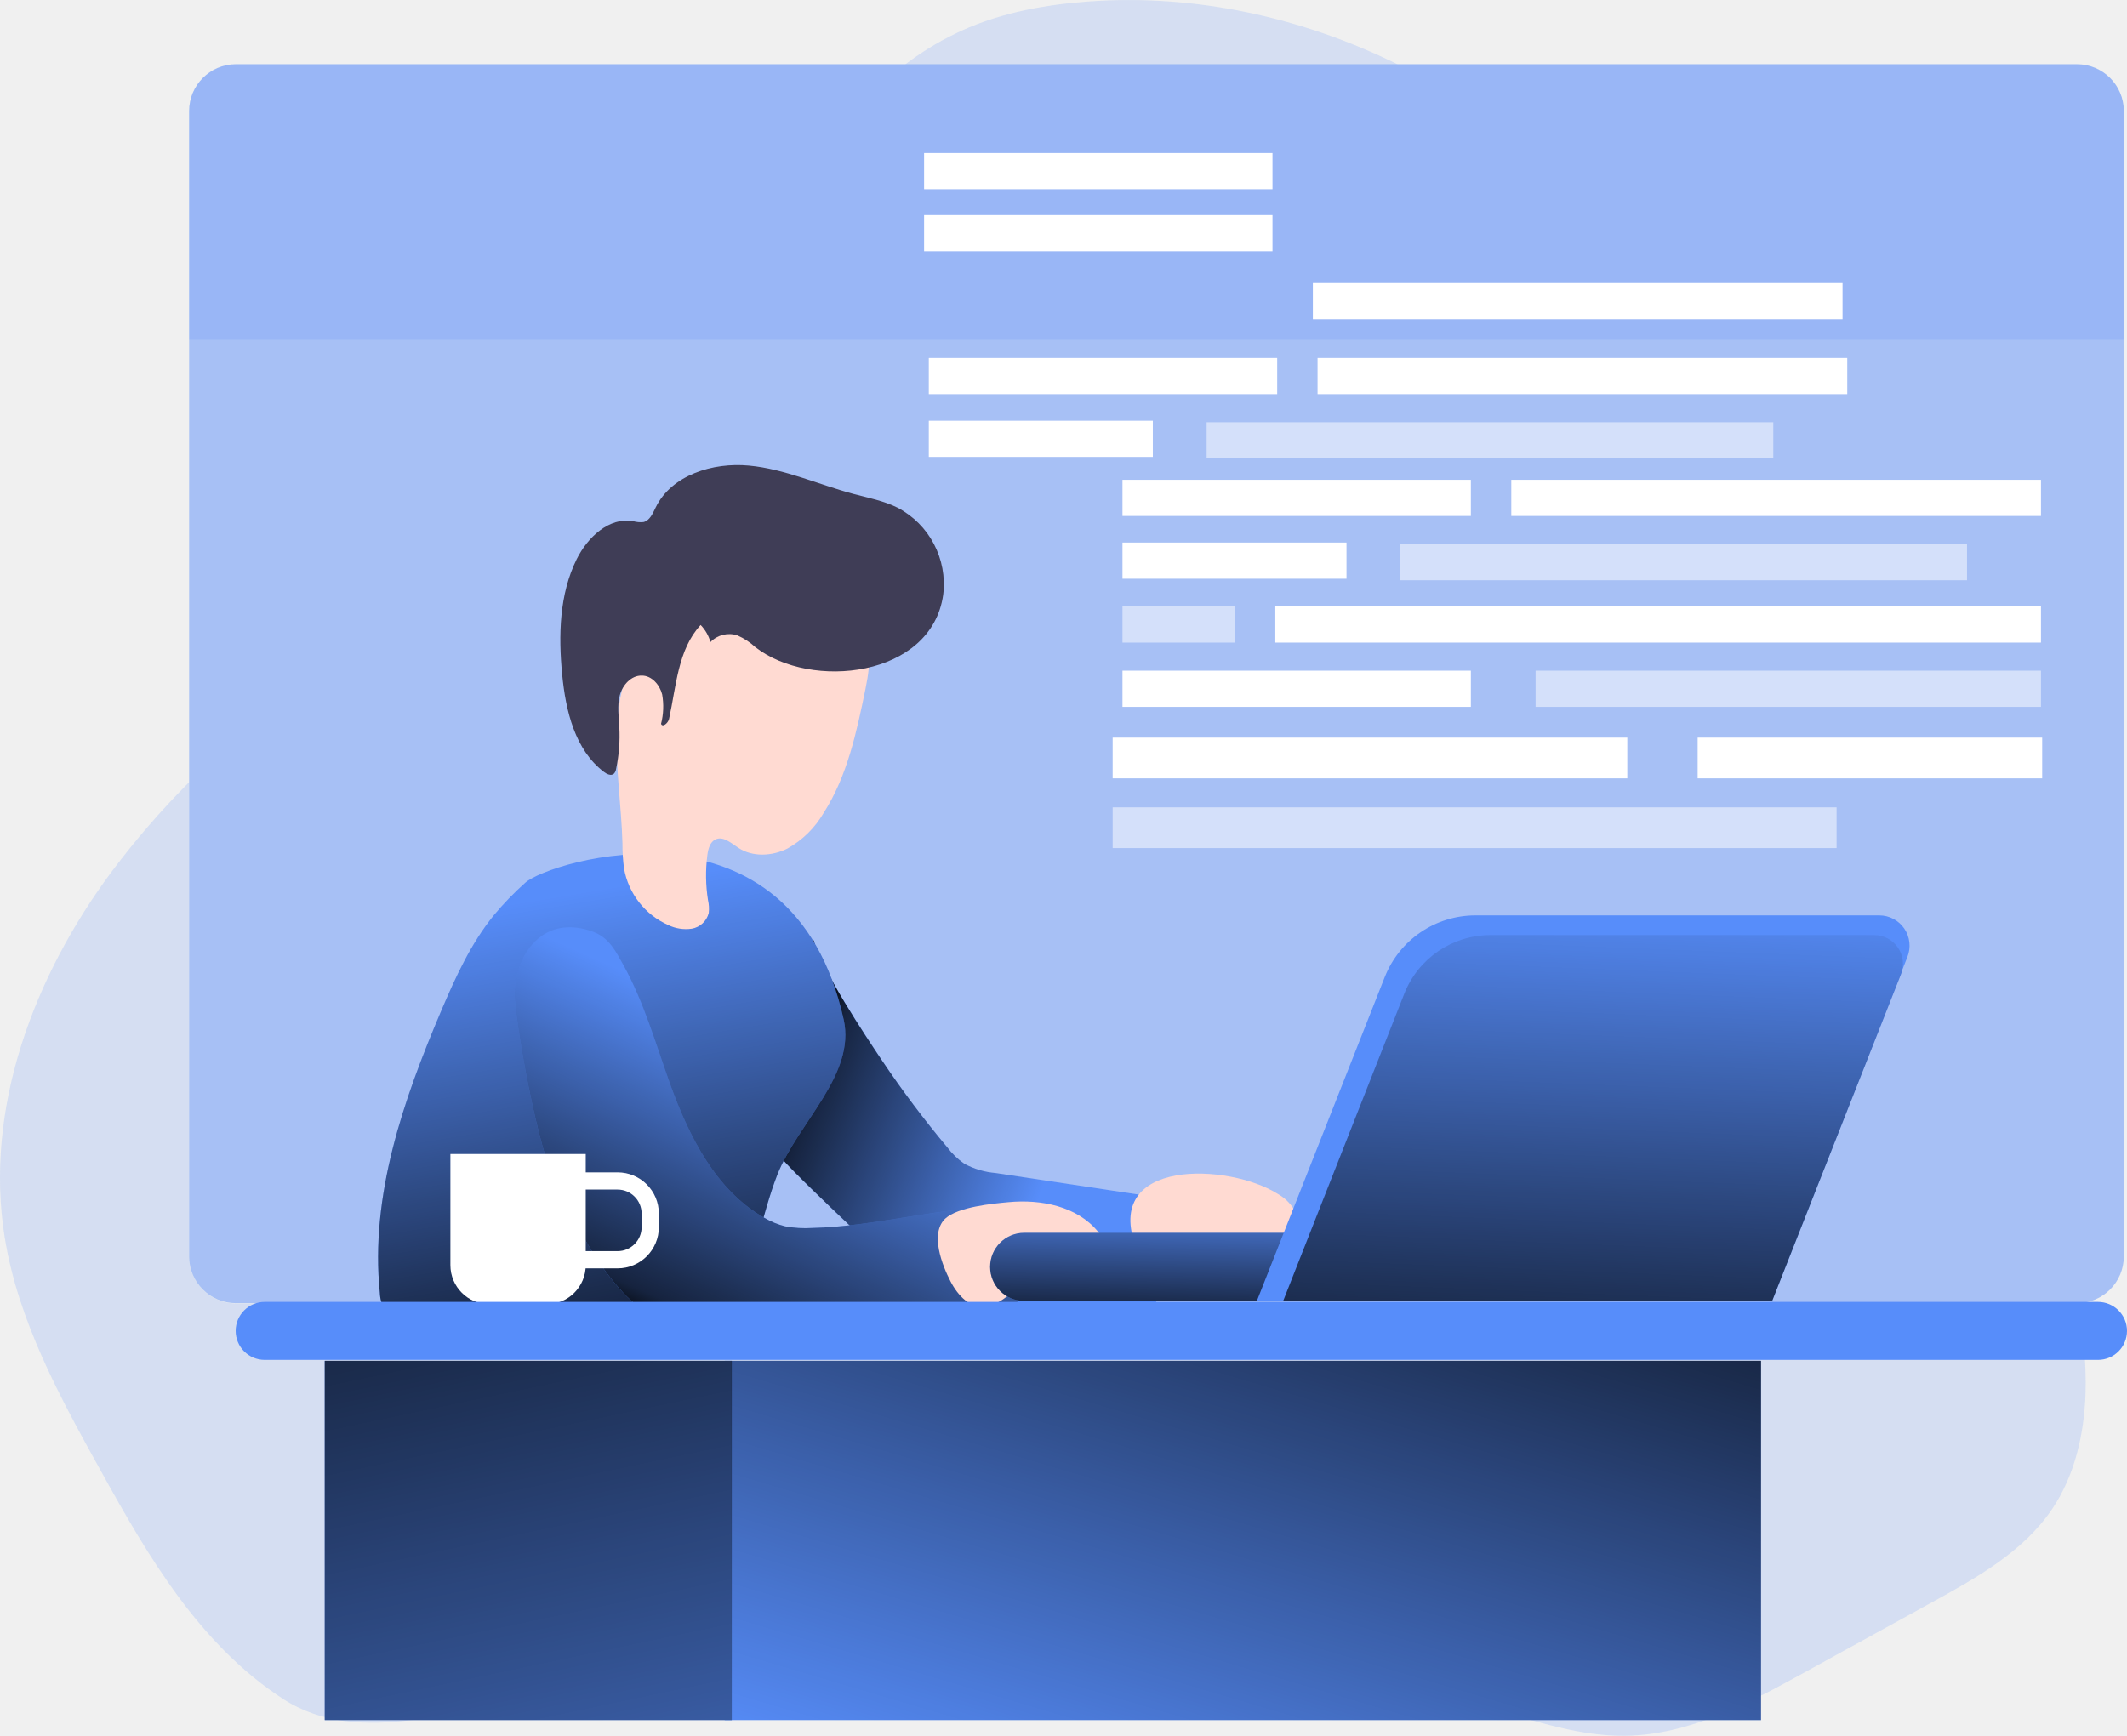
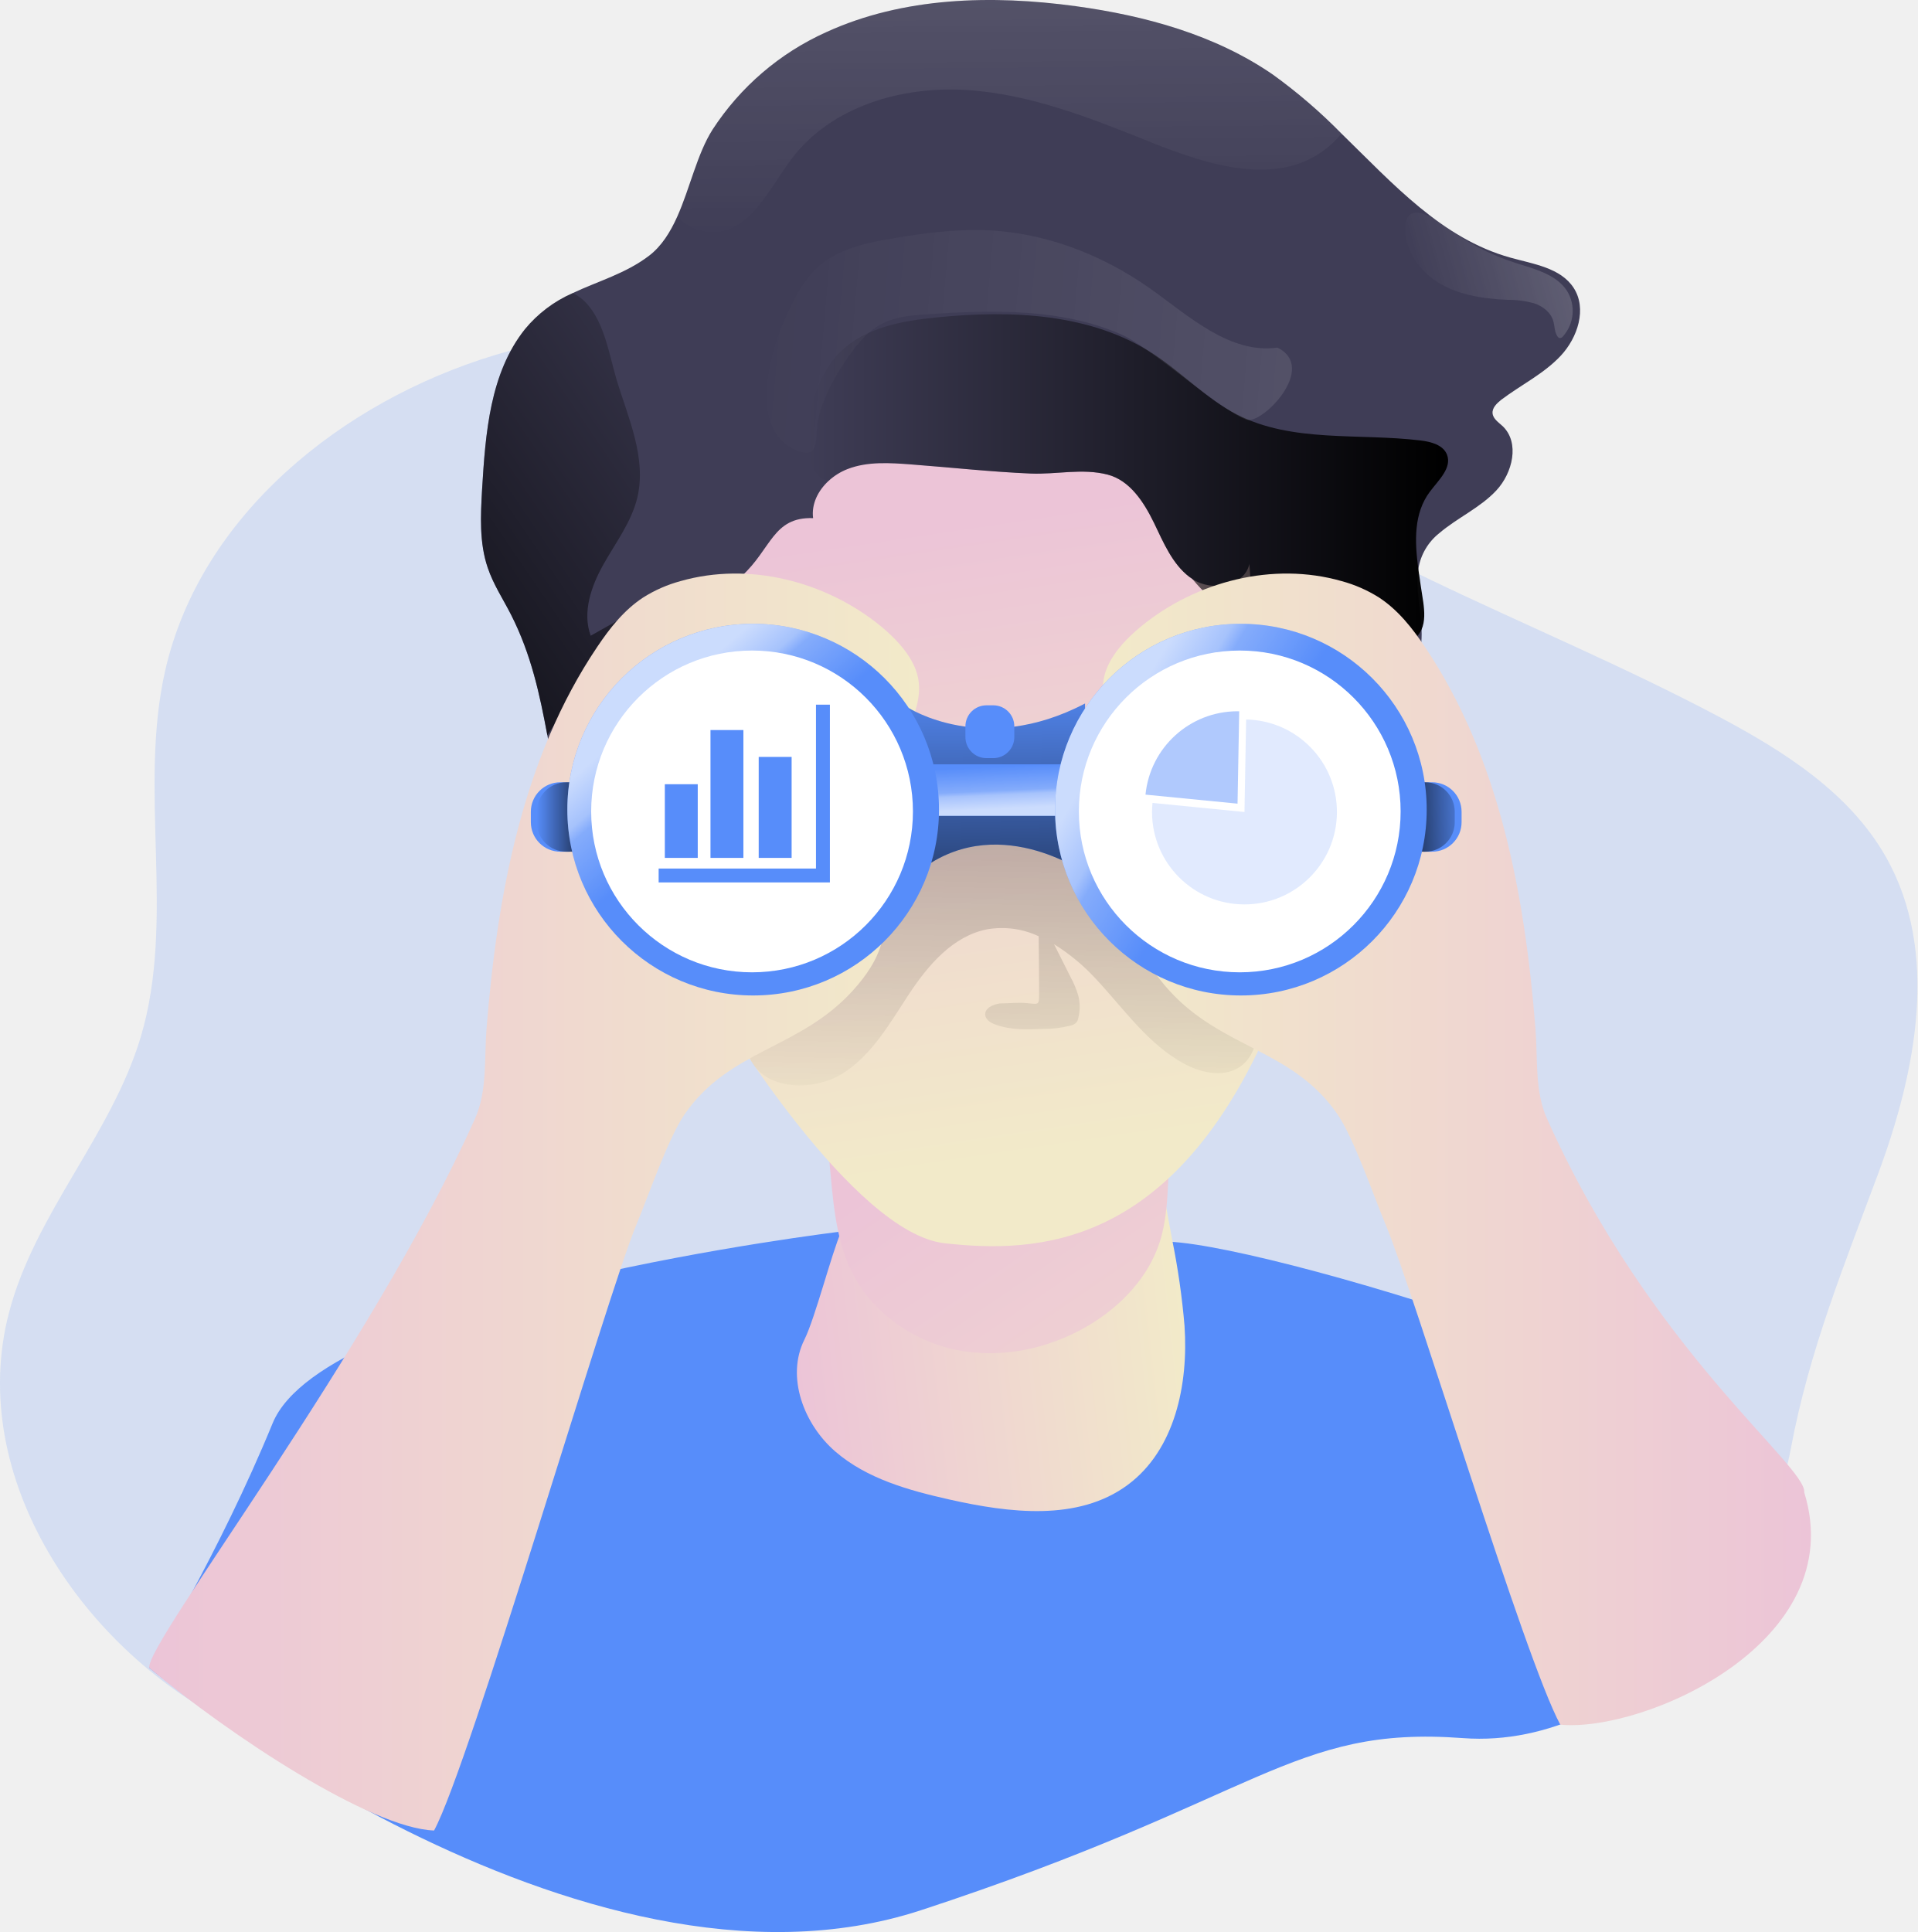
- <svg xmlns="http://www.w3.org/2000/svg" xmlns:xlink="http://www.w3.org/1999/xlink" id="Layer_1" data-name="Layer 1" viewBox="0 0 407.22 332.41">
+ <svg xmlns="http://www.w3.org/2000/svg" xmlns:xlink="http://www.w3.org/1999/xlink" id="Layer_1" data-name="Layer 1" width="567.43" height="571.7" viewBox="0 0 567.43 571.7">
  <defs>
-     <linearGradient id="linear-gradient" x1="154.44" y1="220.63" x2="204.69" y2="239.78" gradientUnits="userSpaceOnUse">
-       <stop offset="0.01" />
-       <stop offset="0.12" stop-opacity="0.75" />
-       <stop offset="1" stop-opacity="0" />
+     <linearGradient id="linear-gradient" x1="232.39" y1="453.74" x2="348.21" y2="453.74" gradientTransform="translate(-42.81 -35.54) rotate(-6.35)" gradientUnits="userSpaceOnUse">
+       <stop offset="0" stop-color="#ecc4d7" />
+       <stop offset="0.42" stop-color="#efd4d1" />
+       <stop offset="1" stop-color="#f2eac9" />
    </linearGradient>
-     <linearGradient id="linear-gradient-2" x1="128.92" y1="276.06" x2="113.67" y2="184.09" xlink:href="#linear-gradient" />
-     <linearGradient id="linear-gradient-3" x1="134.36" y1="270.94" x2="159.48" y2="214.41" xlink:href="#linear-gradient" />
-     <linearGradient id="linear-gradient-4" x1="262.98" y1="213.1" x2="219.92" y2="357.78" xlink:href="#linear-gradient" />
-     <linearGradient id="linear-gradient-5" x1="85.31" y1="219.96" x2="127.03" y2="417.81" xlink:href="#linear-gradient" />
-     <linearGradient id="linear-gradient-6" x1="264.92" y1="268.06" x2="265.51" y2="240.84" gradientTransform="translate(530.39 510.8) rotate(180)" xlink:href="#linear-gradient" />
-     <linearGradient id="linear-gradient-7" x1="307.69" y1="284.87" x2="311.73" y2="182.58" xlink:href="#linear-gradient" />
+     <linearGradient id="linear-gradient-2" x1="289.69" y1="337.18" x2="429.19" y2="541.51" gradientTransform="matrix(1, 0, 0, 1, 0, 0)" xlink:href="#linear-gradient" />
+     <linearGradient id="linear-gradient-3" x1="294.94" y1="158.22" x2="322.72" y2="344.9" gradientTransform="matrix(1, 0, 0, 1, 0, 0)" xlink:href="#linear-gradient" />
+     <linearGradient id="linear-gradient-4" x1="301.83" y1="337.53" x2="312.21" y2="-76.74" gradientUnits="userSpaceOnUse">
+       <stop offset="0" stop-opacity="0" />
+       <stop offset="0.99" />
+     </linearGradient>
+     <linearGradient id="linear-gradient-5" x1="240.62" y1="108.84" x2="74.78" y2="221.71" xlink:href="#linear-gradient-4" />
+     <linearGradient id="linear-gradient-6" x1="244.06" y1="146.56" x2="433.53" y2="146.56" xlink:href="#linear-gradient-4" />
+     <linearGradient id="linear-gradient-7" x1="49.16" y1="360.38" x2="277" y2="360.38" gradientTransform="matrix(1, 0, 0, 1, 0, 0)" xlink:href="#linear-gradient" />
+     <linearGradient id="linear-gradient-8" x1="158.83" y1="241.75" x2="178.8" y2="241.75" xlink:href="#linear-gradient-4" />
+     <linearGradient id="linear-gradient-9" x1="-1130.94" y1="344.8" x2="-921.41" y2="344.8" gradientTransform="matrix(-1, 0, 0, 1, -590.01, 0)" xlink:href="#linear-gradient" />
+     <linearGradient id="linear-gradient-10" x1="435.65" y1="241.3" x2="407.92" y2="242.12" xlink:href="#linear-gradient-4" />
+     <linearGradient id="linear-gradient-11" x1="299.66" y1="202.87" x2="301.98" y2="320.57" xlink:href="#linear-gradient-4" />
+     <linearGradient id="linear-gradient-12" x1="295.63" y1="226.53" x2="296.21" y2="239.26" gradientUnits="userSpaceOnUse">
+       <stop offset="0.02" stop-color="#fff" stop-opacity="0" />
+       <stop offset="0.58" stop-color="#fff" stop-opacity="0.39" />
+       <stop offset="0.68" stop-color="#fff" stop-opacity="0.68" />
+       <stop offset="1" stop-color="#fff" />
+     </linearGradient>
+     <linearGradient id="linear-gradient-13" x1="217.76" y1="233.66" x2="195.38" y2="207.81" xlink:href="#linear-gradient-12" />
+     <linearGradient id="linear-gradient-14" x1="365.55" y1="238.58" x2="329.66" y2="216.97" xlink:href="#linear-gradient-12" />
+     <linearGradient id="linear-gradient-15" x1="303.93" y1="81.59" x2="301.33" y2="-233.59" xlink:href="#linear-gradient-12" />
+     <linearGradient id="linear-gradient-16" x1="421.14" y1="92.9" x2="543.28" y2="58.75" xlink:href="#linear-gradient-12" />
+     <linearGradient id="linear-gradient-17" x1="209.56" y1="100.28" x2="974.97" y2="168" xlink:href="#linear-gradient-12" />
  </defs>
-   <rect x="36.21" y="12.31" width="370.4" height="237.25" rx="8.95" fill="#578dfa" opacity="0.48" style="isolation:isolate" />
-   <path d="M404.17,279.66c-.27,7.77-2.05,15.68-6.4,22.12-5.48,8.11-14.38,13.13-23,17.85l-24.44,13.45c-10.71,5.9-22,11.94-34.21,12.11-8.64.13-17-2.72-25.31-5.11C252,328.88,211.12,327.31,171,330.14c-20.55,1.45-41,4-61.36,7.07-16.29,2.42-35.84,10.47-50.53.94-16-10.4-25.82-27.24-34.86-43.59C16.38,280.37,8.4,265.83,5.8,249.82c-4-24.74,5.58-50.15,20.57-70.25a161.15,161.15,0,0,1,14.73-17V253.4a9,9,0,0,0,8.95,9H402.54A70.17,70.17,0,0,1,404.17,279.66Z" transform="translate(-4.89 -12.78)" fill="#578dfa" opacity="0.18" style="isolation:isolate" />
-   <path d="M272.47,25.1H178.22a56.62,56.62,0,0,1,11.48-6.76c7.45-3.25,15.57-4.7,23.67-5.28C233.75,11.59,254.19,16.09,272.47,25.1Z" transform="translate(-4.89 -12.78)" fill="#578dfa" opacity="0.18" style="isolation:isolate" />
-   <path d="M186.23,232.48a14.62,14.62,0,0,0,3.27,3.16,15.28,15.28,0,0,0,6,1.78l31.92,4.81a1.85,1.85,0,0,1,.89.3,1.82,1.82,0,0,1,.47,1.44,56.17,56.17,0,0,1-2.39,17.66,2.44,2.44,0,0,1-.65,1.24,2.56,2.56,0,0,1-1.46.44c-10.74.91-21.53.62-32.3.33a22,22,0,0,1-5.38-.59c-3-.84-5.45-2.89-7.71-5-4.85-4.51-24.48-22.64-25.67-25.1a67.19,67.19,0,0,1-3.8-10.92c-1-3.6,6.31-4.05,6.16-7.79a24.17,24.17,0,0,1,.92-7.66,13.08,13.08,0,0,1,3.2-5.92c1.1-1-.6-7.78.92-7.86,1.76,6,9.72,18,13.18,23.14A193.68,193.68,0,0,0,186.23,232.48Z" transform="translate(-4.89 -12.78)" fill="#578dfa" />
-   <path d="M186.23,232.48a14.62,14.62,0,0,0,3.27,3.16,15.28,15.28,0,0,0,6,1.78l31.92,4.81a1.85,1.85,0,0,1,.89.3,1.82,1.82,0,0,1,.47,1.44,56.17,56.17,0,0,1-2.39,17.66,2.44,2.44,0,0,1-.65,1.24,2.56,2.56,0,0,1-1.46.44c-10.74.91-21.53.62-32.3.33a22,22,0,0,1-5.38-.59c-3-.84-5.45-2.89-7.71-5-4.85-4.51-24.48-22.64-25.67-25.1a67.19,67.19,0,0,1-3.8-10.92c-1-3.6,6.31-4.05,6.16-7.79a24.17,24.17,0,0,1,.92-7.66,13.08,13.08,0,0,1,3.2-5.92c1.1-1-.6-7.78.92-7.86,1.76,6,9.72,18,13.18,23.14A193.68,193.68,0,0,0,186.23,232.48Z" transform="translate(-4.89 -12.78)" fill="url(#linear-gradient)" />
-   <path d="M105.46,181.82a58.54,58.54,0,0,0-6,6.2c-4.42,5.43-7.36,11.89-10.1,18.33-7.29,17.14-13.64,35.47-11.75,54a7,7,0,0,0,.88,3.18,6.19,6.19,0,0,0,3.43,2.21c3.51,1.12,7.26,1.17,11,1.2,14.41.13,28.84.26,43.24-.44,2.23-.11,4.59-.28,6.44-1.54a10.44,10.44,0,0,0,3.14-3.93c3.87-7.28,5-15.7,8-23.36,4-10,15-19.09,12.68-29.63C156.5,163.29,110,177.69,105.46,181.82Z" transform="translate(-4.89 -12.78)" fill="#578dfa" />
-   <path d="M105.46,181.82a58.54,58.54,0,0,0-6,6.2c-4.42,5.43-7.36,11.89-10.1,18.33-7.29,17.14-13.64,35.47-11.75,54a7,7,0,0,0,.88,3.18,6.19,6.19,0,0,0,3.43,2.21c3.51,1.12,7.26,1.17,11,1.2,14.41.13,28.84.26,43.24-.44,2.23-.11,4.59-.28,6.44-1.54a10.44,10.44,0,0,0,3.14-3.93c3.87-7.28,5-15.7,8-23.36,4-10,15-19.09,12.68-29.63C156.5,163.29,110,177.69,105.46,181.82Z" transform="translate(-4.89 -12.78)" fill="url(#linear-gradient-2)" />
-   <path d="M170.58,144.75c-1.69,8.21-3.46,16.64-8,23.71a18.36,18.36,0,0,1-6.93,6.82c-2.93,1.47-6.65,1.67-9.39-.13-1.37-.89-2.87-2.29-4.36-1.63-1.08.49-1.43,1.83-1.58,3a30.2,30.2,0,0,0,.12,8.65,7.31,7.31,0,0,1,.14,2.46,4.06,4.06,0,0,1-3.25,3,7.75,7.75,0,0,1-4.53-.71,14.64,14.64,0,0,1-8.44-10.82,35.06,35.06,0,0,1-.3-4.8c-.19-7.12-1.32-14.21-1.09-21.32s2-14.51,6.83-19.76a31.12,31.12,0,0,1,9.76-6.76c5.45-2.6,11.53-4.43,17.49-3.48a16.62,16.62,0,0,1,11.57,7.72C171.74,135.49,171.75,139.06,170.58,144.75Z" transform="translate(-4.89 -12.78)" fill="#ffdad2" />
-   <path d="M185.47,126.66A16.55,16.55,0,0,0,176.72,110c-2.65-1.32-5.6-1.88-8.46-2.64-6.7-1.8-13.13-4.78-20-5.42s-14.77,1.77-17.83,8c-.56,1.14-1.11,2.52-2.34,2.82a5.13,5.13,0,0,1-2-.18c-4.59-.81-8.72,3.11-10.79,7.28-3.34,6.75-3.51,14.62-2.78,22.11.67,6.93,2.44,14.42,8,18.64.55.42,1.36.8,1.89.35a1.58,1.58,0,0,0,.43-.93,30.4,30.4,0,0,0,.62-8c-.11-2-.43-4.12.09-6.09s2.19-3.84,4.23-3.78c1.89,0,3.41,1.76,3.88,3.6a13.28,13.28,0,0,1-.21,5.64c.3.75,1.35-.15,1.53-.93,1.38-6.28,1.69-13.31,6.05-18a7.73,7.73,0,0,1,1.88,3.27,5,5,0,0,1,5.15-1.28,12.24,12.24,0,0,1,3.44,2.25C160.12,145,183.24,142.54,185.47,126.66Z" transform="translate(-4.89 -12.78)" fill="#3f3d56" />
-   <path d="M108.52,192.06c-3.36,2.44-5,6.73-5.1,10.87s4.28,30.41,8.41,37.87c3.2,5.8,9.87,20.94,20,25.12,3,1.24,47.35.72,67.93-1.51-.13-4.87-.37-9.74-.69-14.61a2.77,2.77,0,0,0-.55-1.79c-.52-.54-1.26-4.07-2-4.07-12,.05-24.1,3.72-36.1,4a21.12,21.12,0,0,1-5.21-.31,15,15,0,0,1-4-1.64c-9.26-5.24-14.38-15.53-18-25.54-2.77-7.72-5-15.71-9-22.92-1.42-2.57-2.69-5.07-5.49-6.2C115.43,190,111.57,189.85,108.52,192.06Z" transform="translate(-4.89 -12.78)" fill="#578dfa" />
-   <path d="M108.52,192.06c-3.36,2.44-5,6.73-5.1,10.87s4.28,30.41,8.41,37.87c3.2,5.8,9.87,20.94,20,25.12,3,1.24,47.35.72,67.93-1.51-.13-4.87-.37-9.74-.69-14.61a2.77,2.77,0,0,0-.55-1.79c-.52-.54-1.26-4.07-2-4.07-12,.05-24.1,3.72-36.1,4a21.12,21.12,0,0,1-5.21-.31,15,15,0,0,1-4-1.64c-9.26-5.24-14.38-15.53-18-25.54-2.77-7.72-5-15.71-9-22.92-1.42-2.57-2.69-5.07-5.49-6.2C115.43,190,111.57,189.85,108.52,192.06Z" transform="translate(-4.89 -12.78)" fill="url(#linear-gradient-3)" />
-   <path d="M198,243c6.23-.59,13.15.8,17.1,5.65a3,3,0,0,1,.78,1.6,2.68,2.68,0,0,1-.48,1.51c-2.33,3.87-7.39,4.79-11.64,6.32a30.22,30.22,0,0,0-6.29,3.12,10,10,0,0,1-3.76,1.86c-3,.45-5.49-2.23-6.85-4.91-1.56-3-4-9.16-1-12C188.31,243.9,194.92,243.28,198,243Z" transform="translate(-4.89 -12.78)" fill="#ffdad2" />
-   <path d="M249.59,241.46a8.53,8.53,0,0,1,2.79,2.55,3.67,3.67,0,0,1,.26,3.63,5.05,5.05,0,0,1-1.87,1.68c-5.53,3.29-12.31,3.88-17.91,7A9.73,9.73,0,0,1,229,258a5.33,5.33,0,0,1-4.28-2,13.6,13.6,0,0,1-2.31-4.27C215.86,234.53,240.17,235.46,249.59,241.46Z" transform="translate(-4.89 -12.78)" fill="#ffdad2" />
-   <path d="M86.23,221h25.91a0,0,0,0,1,0,0v21.28a7.5,7.5,0,0,1-7.5,7.5H93.73a7.5,7.5,0,0,1-7.5-7.5V221A0,0,0,0,1,86.23,221Z" fill="#fff" />
-   <path d="M110.39,226.16h7.85a6.25,6.25,0,0,1,6.25,6.25V235a6.25,6.25,0,0,1-6.25,6.25h-7.85a0,0,0,0,1,0,0V226.16A0,0,0,0,1,110.39,226.16Z" fill="none" stroke="#fff" stroke-miterlimit="10" stroke-width="3.3" />
-   <rect x="45.12" y="249.32" width="362.1" height="11.11" rx="5.56" fill="#578dfa" />
-   <rect x="138.75" y="260.6" width="198.39" height="68.81" fill="#578dfa" />
-   <rect x="62.17" y="260.6" width="77.93" height="68.81" fill="#578dfa" />
-   <rect x="140.06" y="260.6" width="197.09" height="68.81" fill="url(#linear-gradient-4)" />
-   <rect x="62.17" y="260.6" width="77.93" height="68.81" fill="url(#linear-gradient-5)" />
-   <path d="M411.49,34.05v43.8H41.1V34.05a9,9,0,0,1,8.95-9H402.54A9,9,0,0,1,411.49,34.05Z" transform="translate(-4.89 -12.78)" fill="#578dfa" opacity="0.18" style="isolation:isolate" />
-   <rect x="194.46" y="248.88" width="141.48" height="13.04" rx="6.52" transform="translate(525.5 498.01) rotate(-180)" fill="#578dfa" />
-   <rect x="194.46" y="248.88" width="141.48" height="13.04" rx="6.52" transform="translate(525.5 498.01) rotate(-180)" fill="url(#linear-gradient-6)" />
-   <path d="M245.51,261.93h98.57l26-65.93a5.8,5.8,0,0,0-5.39-7.92H287.34A18.68,18.68,0,0,0,270,199.9Z" transform="translate(-4.89 -12.78)" fill="#578dfa" />
-   <path d="M250.52,262h93.62l24.69-62.63a5.5,5.5,0,0,0-5.12-7.52H290.25a17.73,17.73,0,0,0-16.5,11.22Z" transform="translate(-4.89 -12.78)" fill="#578dfa" />
-   <path d="M250.52,262h93.62l24.69-62.63a5.5,5.5,0,0,0-5.12-7.52H290.25a17.73,17.73,0,0,0-16.5,11.22Z" transform="translate(-4.89 -12.78)" fill="url(#linear-gradient-7)" />
-   <rect x="213.02" y="154.61" width="138.6" height="7.8" fill="#fff" opacity="0.51" />
-   <rect x="213.02" y="141.26" width="98.53" height="7.8" fill="#fff" />
-   <rect x="325.02" y="141.26" width="65.96" height="7.8" fill="#fff" />
-   <rect x="289.34" y="91.88" width="101.41" height="6.93" fill="#fff" />
-   <rect x="268.1" y="104.19" width="108.49" height="6.93" fill="#fff" opacity="0.51" />
-   <rect x="214.9" y="91.88" width="66.7" height="6.93" fill="#fff" />
-   <rect x="244.16" y="116.13" width="146.59" height="6.93" fill="#fff" />
-   <rect x="214.9" y="116.13" width="21.52" height="6.93" fill="#fff" opacity="0.51" />
-   <rect x="293.99" y="128.44" width="96.76" height="6.93" fill="#fff" opacity="0.51" />
-   <rect x="214.9" y="128.44" width="66.7" height="6.93" fill="#fff" />
-   <rect x="214.9" y="103.9" width="42.89" height="6.93" fill="#fff" />
-   <rect x="252.25" y="68.55" width="101.41" height="6.93" fill="#fff" />
-   <rect x="231.01" y="80.86" width="108.49" height="6.93" fill="#fff" opacity="0.51" />
-   <rect x="177.82" y="68.55" width="66.7" height="6.93" fill="#fff" />
-   <rect x="251.35" y="54.2" width="101.41" height="6.93" fill="#fff" />
-   <rect x="176.92" y="41.18" width="66.7" height="6.93" fill="#fff" />
-   <rect x="176.92" y="29.3" width="66.7" height="6.93" fill="#fff" />
-   <rect x="177.82" y="80.57" width="42.89" height="6.93" fill="#fff" />
+   <g>
+     <path d="M560.86,351.85c11.21-30.19,18.14-65.42,2.32-93.47C552.43,239.32,533,227,513.62,216.72c-55.47-29.42-117.19-48.92-165.23-89.35-7.86-6.62-15.44-13.85-24.76-18.18-9.88-4.6-21-5.59-31.87-6.48-47-3.81-95.24-6.63-140.35,7.05s-87,47.32-97.49,93.27c-8.07,35.49,3.16,73.66-7.26,108.53C38,340.47,15.36,363.78,7.71,393-5.1,441.79,29.53,493.33,74.85,515.54s98.2,21.59,148.5,17.51c25.29-2.06,50.62-4.89,75.14-11.4,22-5.82,43.41-14.62,66.08-16.07,35.37-2.26,74.59,12.77,104.24-6.64,10.35-6.76,18.05-17.08,28.63-23.46,21.9-13.21,32.79-16.78,37.59-42.43C540.38,404.45,550.77,379,560.86,351.85Z" transform="translate(-5.02 -4.67)" fill="#578dfa" opacity="0.18" style="isolation: isolate" />
+     <path d="M254,369.09S101.46,387.39,85.7,425.82s-36.53,72.39-36.53,72.39S176.57,603,277.54,569.93,387,515.2,438,519s93.42-52.84,93.42-76.43-157.72-72-183.13-70.46S254,369.09,254,369.09Z" transform="translate(-5.02 -4.67)" fill="#578dfa" />
+     <path d="M257.57,367.63c0,5.4-1.46-3.49-3.62,1.46-2.88,6.58-7.7,25.6-10.89,32-5.49,11-.18,25.05,9.16,33.11s21.71,11.48,33.74,14.19c17.79,4,38.12,6.53,52.77-4.32,14-10.36,18-29.73,16.82-47.09a221.85,221.85,0,0,0-3.69-25.63L341.52,315a6.34,6.34,0,0,0-1-2.73c-1.13-1.47-3.24-1.64-5.09-1.67-19.35-.22-50.6.36-67.52,11.17C252.12,331.87,257.51,349.3,257.57,367.63Z" transform="translate(-5.02 -4.67)" fill="url(#linear-gradient)" />
+     <path d="M256.62,380.07c5.71,12.35,17.87,21.22,31.19,24s27.54-.2,39.25-7.13c9.58-5.67,17.82-14.26,21.2-24.87,1.89-6,2.2-12.3,2.5-18.55l.85-17.93c-5.43,7.87-15.29,11.45-24.76,12.78-23.85,3.36-44.61-5.3-66.92-11.86-10.48-3.08-10.28,3.32-9.44,12.19C251.48,359.19,252.14,370.38,256.62,380.07Z" transform="translate(-5.02 -4.67)" fill="url(#linear-gradient-2)" />
+     <path d="M218.65,305.39s38.79,64.16,65.89,67.17,67.9,1.89,96.75-65.6,34-157.28-12-173.27C369.3,133.69,143.8,73.48,218.65,305.39Z" transform="translate(-5.02 -4.67)" fill="url(#linear-gradient-3)" />
+     <path d="M377.91,308c-.82,4.3-1.85,9-5.2,11.78-4.61,3.88-11.7,2.62-17-.2-10.85-5.73-18.05-16.35-26.45-25.3a59,59,0,0,0-12.32-10.2l4.88,9.71a27.11,27.11,0,0,1,2.3,5.54,13.61,13.61,0,0,1,0,6.56,3.09,3.09,0,0,1-.57,1.34,3.31,3.31,0,0,1-1.66.91,32.54,32.54,0,0,1-8.11,1c-4.81.19-9.75.36-14.26-1.31-1.35-.5-2.83-1.41-2.95-2.85-.17-2,2.35-3.12,4.37-3.39,2.72,0,5.31-.34,8-.08,3.7.35,3.56.65,3.58-3.21,0-5.52-.08-11-.13-16.58a25.62,25.62,0,0,0-15.28-2.05C287,281.65,279.66,290.28,274,298.86s-10.92,18-19.66,23.49c-9.71,6.07-26.91,4.84-28.52-8.59-1.71-14.29,6.61-31.92,14.6-43.2a82.1,82.1,0,0,1,44-31.19c6.29-1.81,12.92-2.85,19.41-2,7.18.94,13.86,4.13,20.39,7.27l34.23,16.44c5.86,2.82,11.94,5.8,16,10.88C382.18,281.71,380.24,295.75,377.91,308Z" transform="translate(-5.02 -4.67)" fill="url(#linear-gradient-4)" />
+     <path d="M446.71,127c.17,1.63,1.77,2.65,3,3.79,5.09,4.88,2.94,13.83-1.88,19s-11.56,8.09-16.93,12.68a16.86,16.86,0,0,0-6.14,10.44c-.94,5.67.71,11.75.94,18.13a32.26,32.26,0,0,1-.24,5.36,94.63,94.63,0,0,1-16.62,42.28c-2.63,3.61-6.12,7.27-10.58,7.47-7.2.32-11.31-8-13.25-14.94a293.31,293.31,0,0,1-8.66-43.13q-1.05-8.25-1.61-16.54c-1.42,6.67-11.08,8.28-16.77,4.53-.32-.21-.63-.43-.94-.67-5.07-3.85-7.69-10.19-10.49-16-3-6.15-7.13-12.58-13.74-14.29-7.5-1.93-15.11,0-22.74-.31-11.77-.5-23.57-1.8-35.31-2.69-6.37-.48-13-.94-18.92,1.36a17.79,17.79,0,0,0-5.63,3.52c-3.12,2.89-5.1,6.85-4.56,11-11.92-.41-12.34,9.16-21.17,17.18s-24.57,15.45-17.7,25.2c7.14,10.16,1.73,16.85,1.07,28.85-1.1,19.93-7.22,39.2-13.29,58.23-9.2-13.17-18.57-26.7-22.71-42.21-2.09-7.8-3.42-15.47-4.85-23-2.25-12-4.73-23.81-10.72-35.62-2.36-4.65-5.27-9-6.94-14-2.5-7.38-2.09-15.38-1.65-23.15,1-16.59,2.32-34.36,12.67-47.37a38,38,0,0,1,14.14-10.69c7.57-3.59,15.67-5.77,22.62-11.08,3.72-2.85,6.28-7,8.33-11.57,3.77-8.44,5.88-18.57,10.44-25.74a78.53,78.53,0,0,1,33.63-28.83c22.82-10.43,49-11.08,73.87-7.69,20.58,2.82,41.22,8.47,58.32,20.25A157.5,157.5,0,0,1,402,44.2c15.34,14.95,29.74,31.08,50,36.71,6.83,1.9,14.84,3,18.7,8.94,4,6.16,1.21,14.7-3.8,20.07s-11.81,8.65-17.67,13.08C448,124,446.54,125.35,446.71,127Z" transform="translate(-5.02 -4.67)" fill="#3f3d56" />
+     <path d="M183.63,171.62c-3.64,6.45-6.36,14.21-3.81,21.17,3.47-2,7-3.9,10.43-5.85L167,222.22c-2.25-12-4.73-23.81-10.72-35.62-2.36-4.65-5.27-9-6.94-14-2.5-7.38-2.09-15.38-1.65-23.15,1-16.59,2.32-34.36,12.67-47.37a38,38,0,0,1,14.14-10.69,13.19,13.19,0,0,1,4.06,3c5.41,5.9,6.74,15.32,8.94,22.68,3.35,11.13,8.91,23,6.13,34.82C191.91,159.08,187.26,165.17,183.63,171.62Z" transform="translate(-5.02 -4.67)" fill="url(#linear-gradient-5)" />
+     <path d="M428.17,150.15c-4.79,6.38-4.54,14.56-3.45,22.76.45,3.38,1,6.76,1.49,10,.36,2.71.55,5.67-.55,8.11a8.24,8.24,0,0,1-.75,1.28c-3.45,4.71-10.72,3.24-16.21,1.3-13.47-4.79-23.37-3.53-32.39-5.54-6.25-1.41-12.08-4.37-18.38-12a2.74,2.74,0,0,0-.94-.67c-5.07-3.85-7.69-10.19-10.49-16-3-6.15-7.13-12.58-13.74-14.29-7.5-1.93-15.11,0-22.74-.31-11.77-.5-23.57-1.8-35.31-2.69-6.37-.48-13-.94-18.92,1.36a17.79,17.79,0,0,0-5.63,3.52c-2.56-.58-4.48-2.41-5.42-6.47-2.33-10.22,1.49-24.42,8.93-31.7S272,99.6,282.35,98.58c22-2.2,45.58-1.21,64.07,10.88C354.9,115,362,122.66,371,127.3c16.41,8.45,36.06,5.49,54.38,7.71,3.09.37,6.69,1.29,7.84,4.19C434.74,143.13,430.71,146.77,428.17,150.15Z" transform="translate(-5.02 -4.67)" fill="url(#linear-gradient-6)" />
+     <path d="M275.66,202c-2.14-4.82-6-8.71-10-12.05-16.31-13.3-39-19.11-59.24-13.33a40.41,40.41,0,0,0-11.11,4.88c-5.58,3.66-9.81,9-13.54,14.57C159.58,229,152.17,269.51,149,309c-.71,8.94.26,18.46-3.39,26.64C115,404.21,48.37,490.38,49.17,498.21c23.91,20,65.47,47.44,84.3,48.13,10.56-19.41,51.32-158.91,59.88-179.28,3.37-8,9.35-25.56,14.29-32.7,13.27-19.2,34.05-19.25,49.72-36.53,3.95-4.35,7.44-9.33,8.76-15.05,1.12-4.87.6-9.94.36-14.93a132.83,132.83,0,0,1,3.17-35.94C271.92,221.92,280.21,212.28,275.66,202Z" transform="translate(-5.02 -4.67)" fill="url(#linear-gradient-7)" />
+     <rect x="157.09" y="231.48" width="19.97" height="20.55" rx="8.74" fill="#578dfa" />
+     <rect x="158.83" y="231.48" width="19.97" height="20.55" rx="8.74" fill="url(#linear-gradient-8)" />
+     <path d="M332.74,202c2.14-4.82,6-8.71,10.05-12.05,16.3-13.3,39-19.11,59.23-13.33a40.48,40.48,0,0,1,11.12,4.88c5.58,3.66,9.8,9,13.53,14.57C448.83,229,456.24,269.51,459.4,309c.71,8.94-.27,18.46,3.39,26.64,30.59,68.55,76.95,102.82,76.15,110.65,13.73,44.25-47.34,71.09-72.19,68.73-10.56-19.41-43.13-127.61-51.7-148-3.36-8-9.35-25.56-14.29-32.7-13.26-19.2-34-19.25-49.72-36.53-3.94-4.35-7.43-9.33-8.75-15.05-1.13-4.87-.61-9.94-.37-14.93a133.22,133.22,0,0,0-3.16-35.94C336.48,221.92,328.2,212.28,332.74,202Z" transform="translate(-5.02 -4.67)" fill="url(#linear-gradient-9)" />
+     <rect x="412.55" y="231.48" width="19.97" height="20.55" rx="8.74" fill="#578dfa" />
+     <rect x="410.53" y="231.48" width="19.97" height="20.55" rx="8.74" fill="url(#linear-gradient-10)" />
+     <path d="M273.63,214s22.38,14.66,52.48-1.16V263s-26.63-18.91-49.78,0Z" transform="translate(-5.02 -4.67)" fill="#578dfa" />
+     <path d="M273.63,214s22.38,14.66,52.48-1.16V263s-26.63-18.91-49.78,0Z" transform="translate(-5.02 -4.67)" fill="url(#linear-gradient-11)" />
+     <rect x="272.09" y="226.17" width="47.75" height="15.24" fill="#578dfa" />
+     <rect x="272.09" y="226.17" width="47.75" height="15.24" opacity="0.69" fill="url(#linear-gradient-12)" style="isolation: isolate" />
+     <circle cx="222.88" cy="239.58" r="54.99" fill="#578dfa" />
+     <circle cx="222.88" cy="239.58" r="54.99" opacity="0.69" fill="url(#linear-gradient-13)" style="isolation: isolate" />
+     <circle cx="222.55" cy="240.11" r="47.61" fill="#fff" />
+     <circle cx="367.21" cy="239.58" r="54.99" fill="#578dfa" />
+     <circle cx="367.21" cy="239.58" r="54.99" opacity="0.69" fill="url(#linear-gradient-14)" style="isolation: isolate" />
+     <circle cx="366.87" cy="240.11" r="47.61" fill="#fff" />
+     <rect x="285.69" y="208.71" width="14.47" height="15.63" rx="6.23" fill="#578dfa" />
+     <polygon points="245.59 261.12 194.91 261.12 194.91 257.01 241.47 257.01 241.47 208.52 245.59 208.52 245.59 261.12" fill="#578dfa" />
+     <rect x="196.74" y="232.06" width="9.74" height="21.8" fill="#578dfa" />
+     <rect x="210.25" y="216.03" width="9.74" height="37.83" fill="#578dfa" />
+     <rect x="224.52" y="223.98" width="9.74" height="29.88" fill="#578dfa" />
+     <path d="M373.78,217.58A27.36,27.36,0,1,1,345.93,245c0-.93.05-1.84.14-2.74l27.22,2.69Z" transform="translate(-5.02 -4.67)" fill="#578dfa" opacity="0.18" style="isolation: isolate" />
+     <path d="M371.19,215.14a4.87,4.87,0,0,1,.54,0l-.49,27.34L344,239.81A27.37,27.37,0,0,1,371.19,215.14Z" transform="translate(-5.02 -4.67)" fill="#578dfa" opacity="0.47" style="isolation: isolate" />
+     <path d="M402,44.2a31,31,0,0,1-5.42,5.12c-14.18,10.31-33.92,4.26-50.19-2.25-17.89-7.17-36.12-14.56-55.35-15.77s-40,4.87-51.65,20.23c-6.61,8.71-11.94,21.18-22.85,21.78a15.07,15.07,0,0,1-11.18-4.55c3.77-8.44,5.88-18.57,10.44-25.74a78.53,78.53,0,0,1,33.63-28.83c22.82-10.43,49-11.08,73.87-7.69,20.58,2.82,41.22,8.47,58.32,20.25A157.5,157.5,0,0,1,402,44.2Z" transform="translate(-5.02 -4.67)" opacity="0.69" fill="url(#linear-gradient-15)" style="isolation: isolate" />
+     <path d="M429.81,87.75c6.12,4.12,13.75,5.3,21.12,5.64a29.68,29.68,0,0,1,8,1c2.56.85,5,2.67,5.73,5.25.46,1.54.34,3.29,1.27,4.6a1.06,1.06,0,0,0,.61.47,1.17,1.17,0,0,0,1-.5,11.31,11.31,0,0,0,1.22-13.44c-3.24-5-9.75-6.52-15.45-8.36A69,69,0,0,1,433.17,72c-3.57-2.68-11.76-8.29-12.28-.27C420.48,78.07,424.77,84.37,429.81,87.75Z" transform="translate(-5.02 -4.67)" opacity="0.69" fill="url(#linear-gradient-16)" style="isolation: isolate" />
+     <path d="M237.08,99.6c2.65-6,5.61-12.17,10.63-16.43,6-5.07,14.08-6.75,21.82-8,8.88-1.49,17.87-2.71,26.88-2.39C313.93,73.36,331,79.9,345.3,90c11.63,8.25,23.63,19.49,37.76,17.53,12.13,6-4.83,23.13-9.29,21.3-9.15-3.76-27.83-21.19-36.89-25.17-17.8-7.82-38-7.3-57.44-6-4.61.3-9.36.68-13.46,2.82s-7.21,5.91-9.89,9.74c-3.88,5.55-7.34,11.67-8.92,18.31-1.22,5.09.92,11.88-5.77,9.6C226.27,133,232.85,109.24,237.08,99.6Z" transform="translate(-5.02 -4.67)" opacity="0.69" fill="url(#linear-gradient-17)" style="isolation: isolate" />
+   </g>
</svg>
